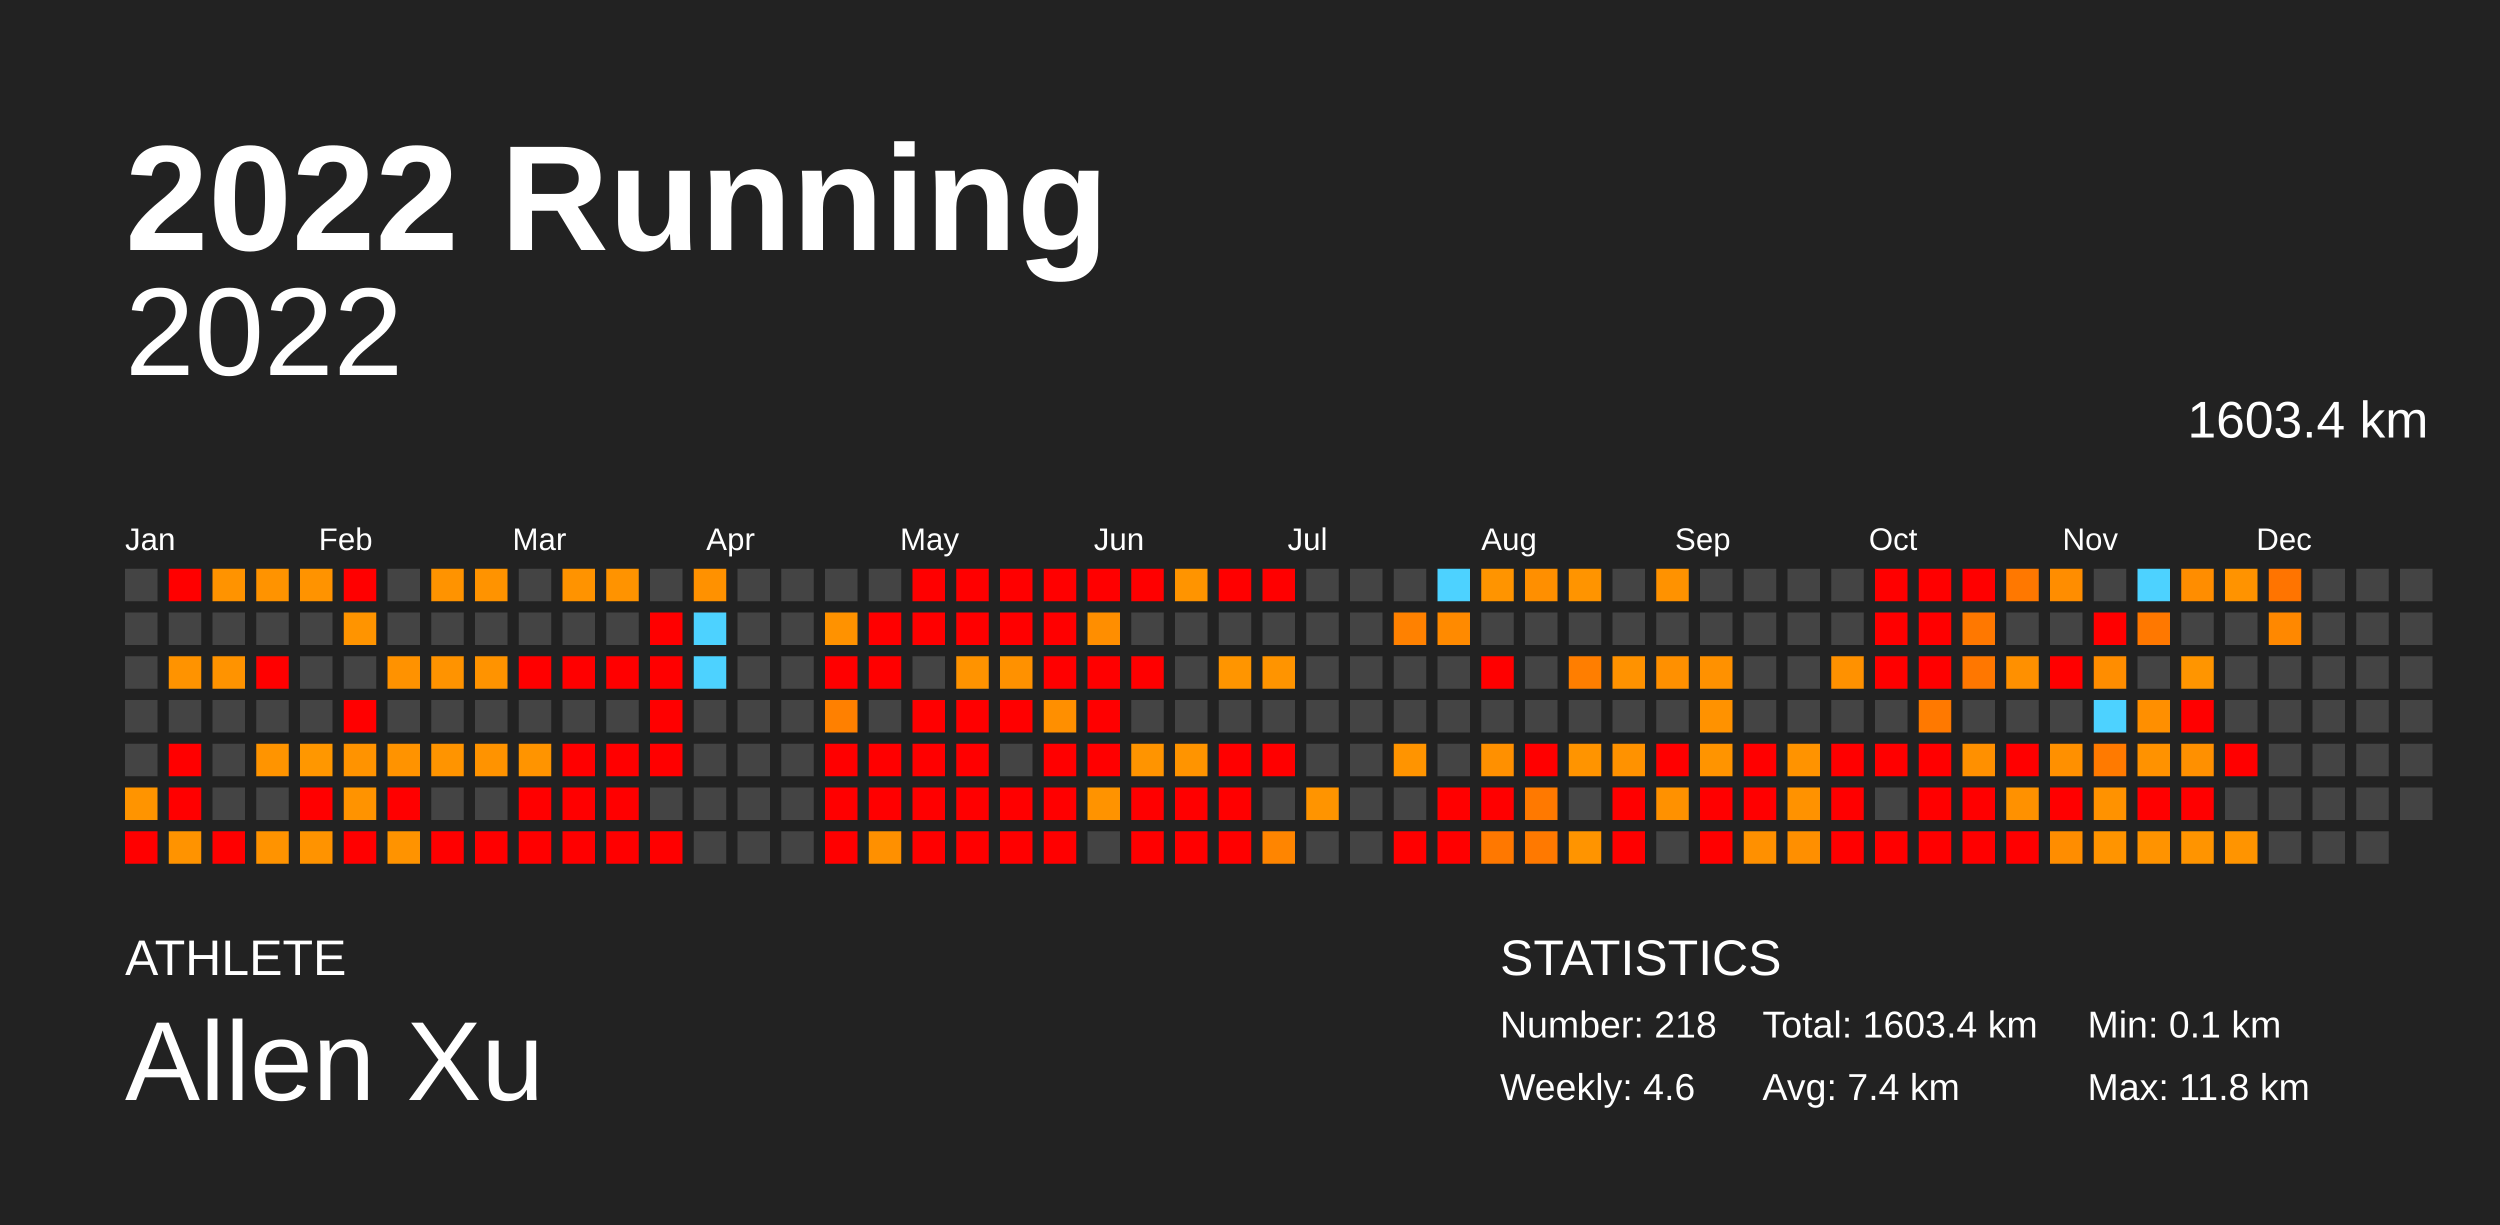
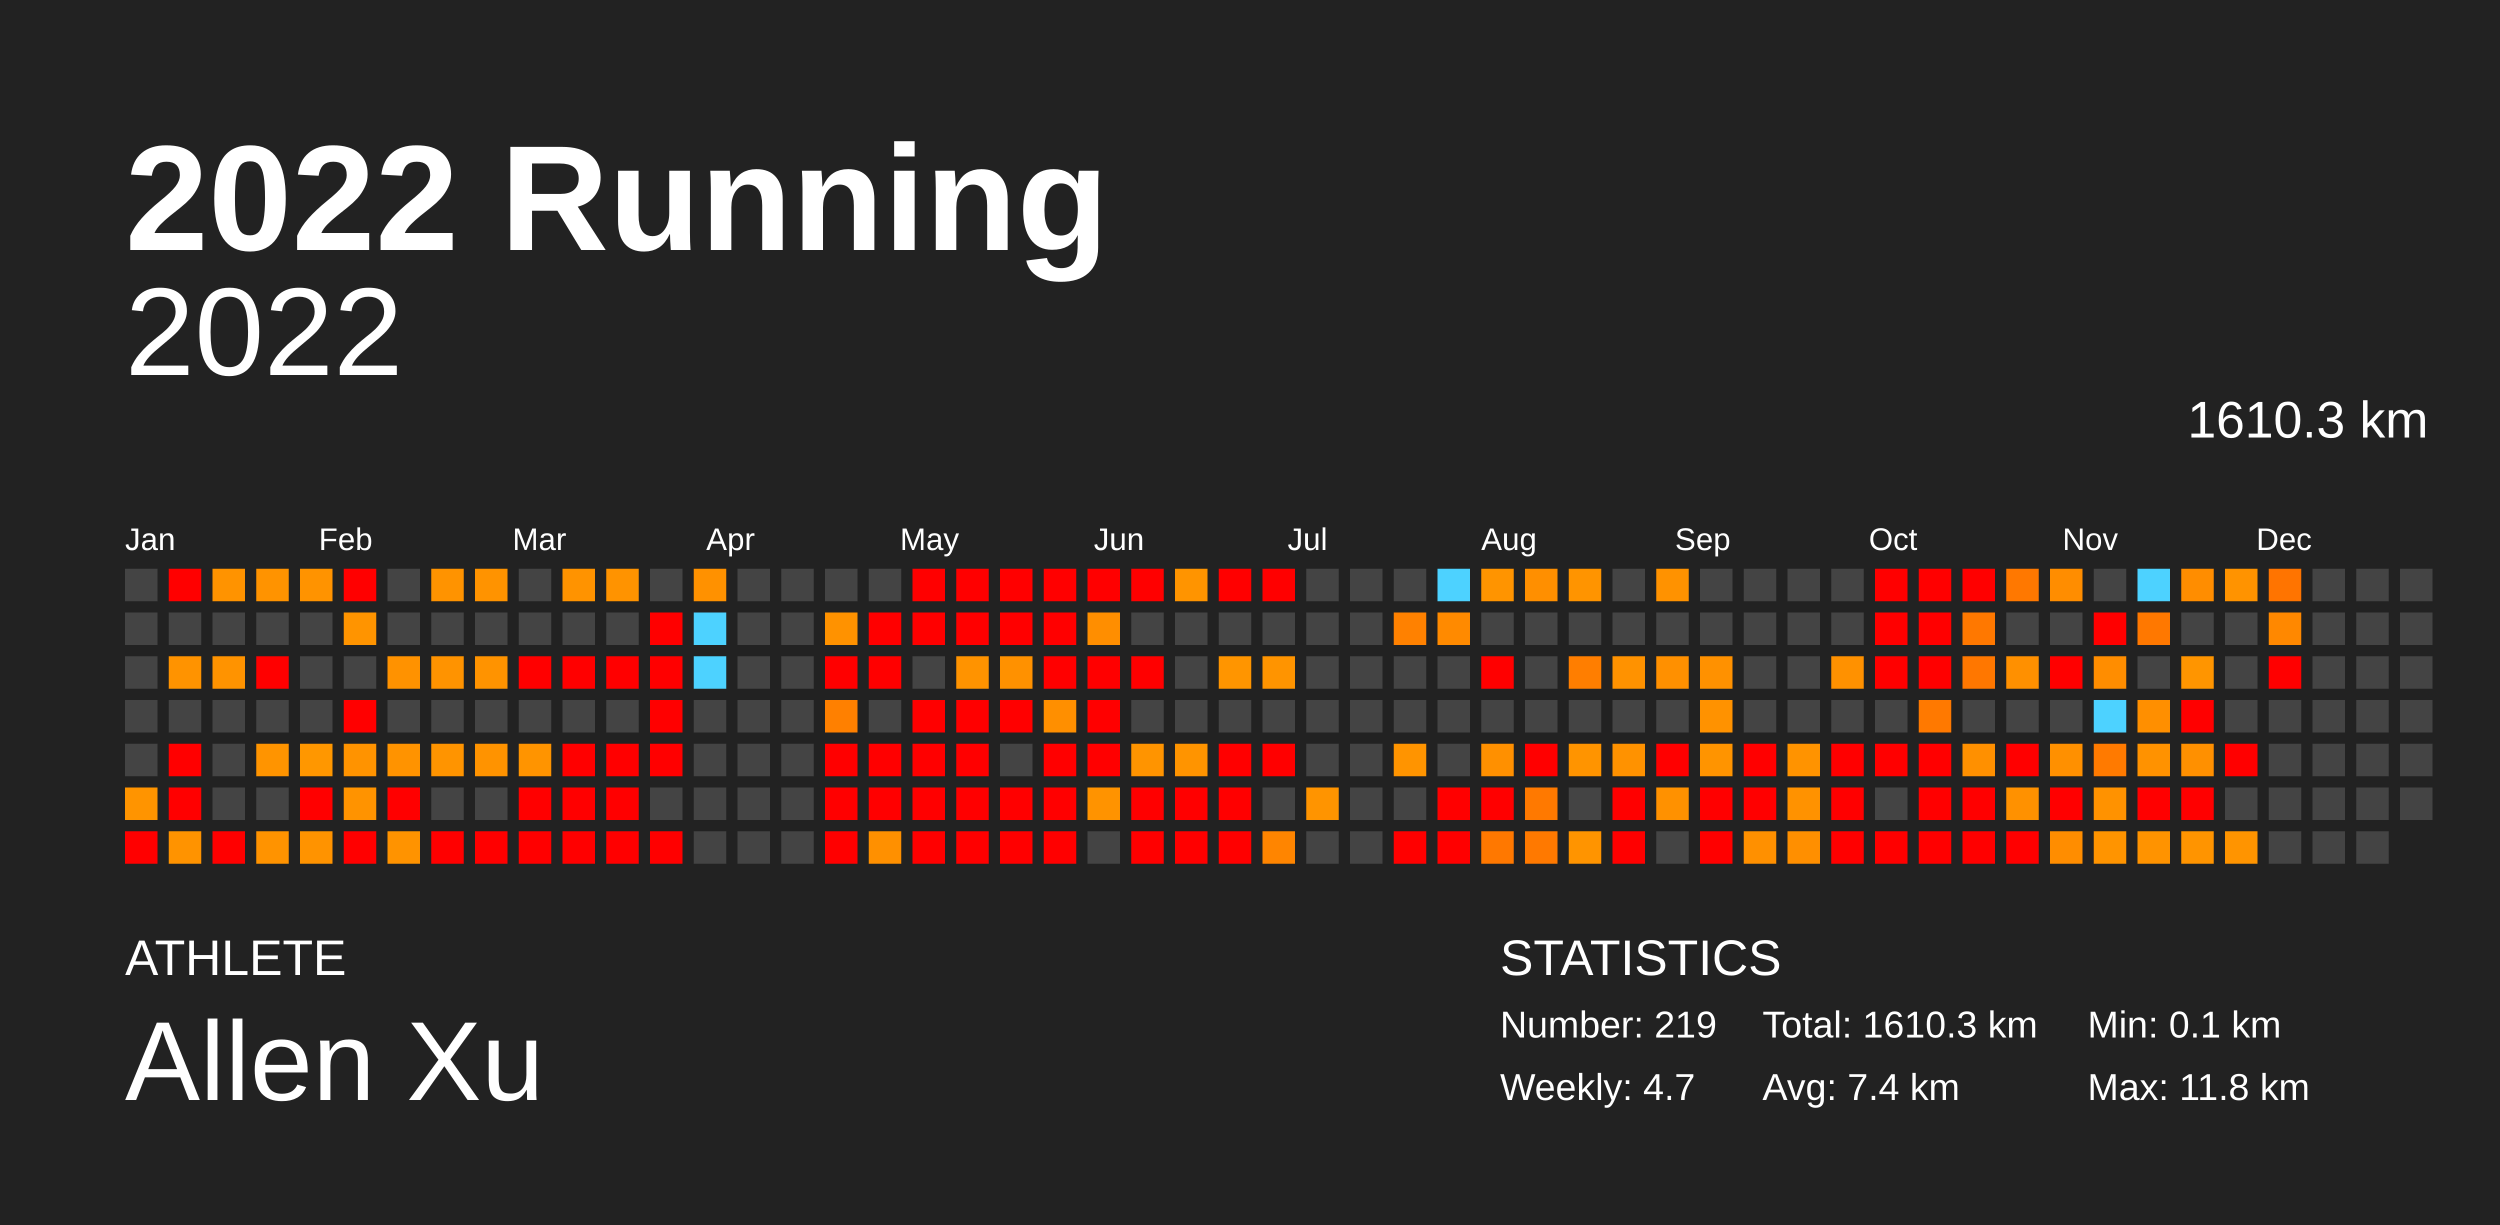
<svg xmlns="http://www.w3.org/2000/svg" baseProfile="full" height="98mm" version="1.1" viewBox="0,0,200,98" width="200mm">
  <defs />
  <rect fill="#222222" height="98" width="200" x="0" y="0" />
  <text fill="#FFFFFF" style="font-size:12px; font-family:Arial; font-weight:bold;" x="10" y="20">2022 Running</text>
  <text fill="#FFFFFF" style="font-size:4px; font-family:Arial" x="10" y="78">ATHLETE</text>
  <text fill="#FFFFFF" style="font-size:9px; font-family:Arial" x="10" y="88">Allen Xu</text>
  <text fill="#FFFFFF" style="font-size:4px; font-family:Arial" x="120" y="78">STATISTICS</text>
-   <text fill="#FFFFFF" style="font-size:3px; font-family:Arial" x="120" y="83">Number: 218</text>
-   <text fill="#FFFFFF" style="font-size:3px; font-family:Arial" x="120" y="88">Weekly: 4.6</text>
-   <text fill="#FFFFFF" style="font-size:3px; font-family:Arial" x="141" y="83">Total: 1603.4 km</text>
+   <text fill="#FFFFFF" style="font-size:3px; font-family:Arial" x="120" y="83">Number: 219</text>
+   <text fill="#FFFFFF" style="font-size:3px; font-family:Arial" x="120" y="88">Weekly: 4.7</text>
+   <text fill="#FFFFFF" style="font-size:3px; font-family:Arial" x="141" y="83">Total: 1610.3 km</text>
  <text fill="#FFFFFF" style="font-size:3px; font-family:Arial" x="141" y="88">Avg: 7.4 km</text>
  <text fill="#FFFFFF" style="font-size:3px; font-family:Arial" x="167" y="83">Min: 0.1 km</text>
  <text fill="#FFFFFF" style="font-size:3px; font-family:Arial" x="167" y="88">Max: 11.8 km</text>
  <text alignment-baseline="hanging" fill="#FFFFFF" style="font-size:10.0px; font-family:Arial;" x="10" y="30">2022</text>
-   <text alignment-baseline="hanging" fill="#FFFFFF" style="font-size:4.125px; font-family:Arial;" x="175" y="35">1603.4 km</text>
+   <text alignment-baseline="hanging" fill="#FFFFFF" style="font-size:4.125px; font-family:Arial;" x="175" y="35">1610.3 km</text>
  <text fill="#FFFFFF" style="font-size:2.5px; font-family:Arial" x="10.0" y="44">Jan</text>
  <text fill="#FFFFFF" style="font-size:2.5px; font-family:Arial" x="25.5" y="44">Feb</text>
  <text fill="#FFFFFF" style="font-size:2.5px; font-family:Arial" x="41.0" y="44">Mar</text>
  <text fill="#FFFFFF" style="font-size:2.5px; font-family:Arial" x="56.5" y="44">Apr</text>
  <text fill="#FFFFFF" style="font-size:2.5px; font-family:Arial" x="72.0" y="44">May</text>
  <text fill="#FFFFFF" style="font-size:2.5px; font-family:Arial" x="87.5" y="44">Jun</text>
  <text fill="#FFFFFF" style="font-size:2.5px; font-family:Arial" x="103.0" y="44">Jul</text>
  <text fill="#FFFFFF" style="font-size:2.5px; font-family:Arial" x="118.5" y="44">Aug</text>
  <text fill="#FFFFFF" style="font-size:2.5px; font-family:Arial" x="134.0" y="44">Sep</text>
  <text fill="#FFFFFF" style="font-size:2.5px; font-family:Arial" x="149.5" y="44">Oct</text>
  <text fill="#FFFFFF" style="font-size:2.5px; font-family:Arial" x="165.0" y="44">Nov</text>
  <text fill="#FFFFFF" style="font-size:2.5px; font-family:Arial" x="180.5" y="44">Dec</text>
  <rect fill="#444444" height="2.6" width="2.6" x="10.0" y="45.5" />
  <rect fill="#444444" height="2.6" width="2.6" x="10.0" y="49.0" />
  <rect fill="#444444" height="2.6" width="2.6" x="10.0" y="52.5" />
  <rect fill="#444444" height="2.6" width="2.6" x="10.0" y="56.0" />
  <rect fill="#444444" height="2.6" width="2.6" x="10.0" y="59.5" />
  <rect fill="#ff9400" height="2.6" width="2.6" x="10.0" y="63.0" />
  <rect fill="red" height="2.6" width="2.6" x="10.0" y="66.5" />
  <rect fill="red" height="2.6" width="2.6" x="13.5" y="45.5" />
  <rect fill="#444444" height="2.6" width="2.6" x="13.5" y="49.0" />
  <rect fill="#ff9300" height="2.6" width="2.6" x="13.5" y="52.5" />
  <rect fill="#444444" height="2.6" width="2.6" x="13.5" y="56.0" />
  <rect fill="red" height="2.6" width="2.6" x="13.5" y="59.5" />
  <rect fill="red" height="2.6" width="2.6" x="13.5" y="63.0" />
  <rect fill="#ff9300" height="2.6" width="2.6" x="13.5" y="66.5" />
  <rect fill="#ff9300" height="2.6" width="2.6" x="17.0" y="45.5" />
  <rect fill="#444444" height="2.6" width="2.6" x="17.0" y="49.0" />
  <rect fill="#ff9300" height="2.6" width="2.6" x="17.0" y="52.5" />
  <rect fill="#444444" height="2.6" width="2.6" x="17.0" y="56.0" />
  <rect fill="#444444" height="2.6" width="2.6" x="17.0" y="59.5" />
  <rect fill="#444444" height="2.6" width="2.6" x="17.0" y="63.0" />
  <rect fill="red" height="2.6" width="2.6" x="17.0" y="66.5" />
  <rect fill="#ff9300" height="2.6" width="2.6" x="20.5" y="45.5" />
  <rect fill="#444444" height="2.6" width="2.6" x="20.5" y="49.0" />
  <rect fill="red" height="2.6" width="2.6" x="20.5" y="52.5" />
  <rect fill="#444444" height="2.6" width="2.6" x="20.5" y="56.0" />
  <rect fill="#ff9400" height="2.6" width="2.6" x="20.5" y="59.5" />
  <rect fill="#444444" height="2.6" width="2.6" x="20.5" y="63.0" />
  <rect fill="#ff9300" height="2.6" width="2.6" x="20.5" y="66.5" />
  <rect fill="#ff9300" height="2.6" width="2.6" x="24.0" y="45.5" />
  <rect fill="#444444" height="2.6" width="2.6" x="24.0" y="49.0" />
  <rect fill="#444444" height="2.6" width="2.6" x="24.0" y="52.5" />
  <rect fill="#444444" height="2.6" width="2.6" x="24.0" y="56.0" />
  <rect fill="#ff9700" height="2.6" width="2.6" x="24.0" y="59.5" />
  <rect fill="red" height="2.6" width="2.6" x="24.0" y="63.0" />
  <rect fill="#ff9300" height="2.6" width="2.6" x="24.0" y="66.5" />
  <rect fill="red" height="2.6" width="2.6" x="27.5" y="45.5" />
  <rect fill="#ff9400" height="2.6" width="2.6" x="27.5" y="49.0" />
  <rect fill="#444444" height="2.6" width="2.6" x="27.5" y="52.5" />
  <rect fill="red" height="2.6" width="2.6" x="27.5" y="56.0" />
  <rect fill="#ff9300" height="2.6" width="2.6" x="27.5" y="59.5" />
  <rect fill="#ff9300" height="2.6" width="2.6" x="27.5" y="63.0" />
  <rect fill="red" height="2.6" width="2.6" x="27.5" y="66.5" />
  <rect fill="#444444" height="2.6" width="2.6" x="31.0" y="45.5" />
  <rect fill="#444444" height="2.6" width="2.6" x="31.0" y="49.0" />
  <rect fill="#ff9200" height="2.6" width="2.6" x="31.0" y="52.5" />
  <rect fill="#444444" height="2.6" width="2.6" x="31.0" y="56.0" />
  <rect fill="#ff9300" height="2.6" width="2.6" x="31.0" y="59.5" />
  <rect fill="red" height="2.6" width="2.6" x="31.0" y="63.0" />
  <rect fill="#ff9300" height="2.6" width="2.6" x="31.0" y="66.5" />
  <rect fill="#ff9300" height="2.6" width="2.6" x="34.5" y="45.5" />
  <rect fill="#444444" height="2.6" width="2.6" x="34.5" y="49.0" />
  <rect fill="#ff9300" height="2.6" width="2.6" x="34.5" y="52.5" />
  <rect fill="#444444" height="2.6" width="2.6" x="34.5" y="56.0" />
  <rect fill="#ff9400" height="2.6" width="2.6" x="34.5" y="59.5" />
  <rect fill="#444444" height="2.6" width="2.6" x="34.5" y="63.0" />
  <rect fill="red" height="2.6" width="2.6" x="34.5" y="66.5" />
  <rect fill="#ff9300" height="2.6" width="2.6" x="38.0" y="45.5" />
  <rect fill="#444444" height="2.6" width="2.6" x="38.0" y="49.0" />
  <rect fill="#ff9300" height="2.6" width="2.6" x="38.0" y="52.5" />
  <rect fill="#444444" height="2.6" width="2.6" x="38.0" y="56.0" />
  <rect fill="#ff9300" height="2.6" width="2.6" x="38.0" y="59.5" />
  <rect fill="#444444" height="2.6" width="2.6" x="38.0" y="63.0" />
  <rect fill="red" height="2.6" width="2.6" x="38.0" y="66.5" />
  <rect fill="#444444" height="2.6" width="2.6" x="41.5" y="45.5" />
  <rect fill="#444444" height="2.6" width="2.6" x="41.5" y="49.0" />
  <rect fill="red" height="2.6" width="2.6" x="41.5" y="52.5" />
  <rect fill="#444444" height="2.6" width="2.6" x="41.5" y="56.0" />
  <rect fill="#ff9400" height="2.6" width="2.6" x="41.5" y="59.5" />
  <rect fill="red" height="2.6" width="2.6" x="41.5" y="63.0" />
  <rect fill="red" height="2.6" width="2.6" x="41.5" y="66.5" />
  <rect fill="#ff9300" height="2.6" width="2.6" x="45.0" y="45.5" />
  <rect fill="#444444" height="2.6" width="2.6" x="45.0" y="49.0" />
  <rect fill="red" height="2.6" width="2.6" x="45.0" y="52.5" />
  <rect fill="#444444" height="2.6" width="2.6" x="45.0" y="56.0" />
  <rect fill="red" height="2.6" width="2.6" x="45.0" y="59.5" />
  <rect fill="red" height="2.6" width="2.6" x="45.0" y="63.0" />
  <rect fill="red" height="2.6" width="2.6" x="45.0" y="66.5" />
  <rect fill="#ff9300" height="2.6" width="2.6" x="48.5" y="45.5" />
  <rect fill="#444444" height="2.6" width="2.6" x="48.5" y="49.0" />
  <rect fill="red" height="2.6" width="2.6" x="48.5" y="52.5" />
  <rect fill="#444444" height="2.6" width="2.6" x="48.5" y="56.0" />
  <rect fill="red" height="2.6" width="2.6" x="48.5" y="59.5" />
  <rect fill="red" height="2.6" width="2.6" x="48.5" y="63.0" />
  <rect fill="red" height="2.6" width="2.6" x="48.5" y="66.5" />
  <rect fill="#444444" height="2.6" width="2.6" x="52.0" y="45.5" />
  <rect fill="red" height="2.6" width="2.6" x="52.0" y="49.0" />
  <rect fill="red" height="2.6" width="2.6" x="52.0" y="52.5" />
  <rect fill="red" height="2.6" width="2.6" x="52.0" y="56.0" />
  <rect fill="red" height="2.6" width="2.6" x="52.0" y="59.5" />
  <rect fill="#444444" height="2.6" width="2.6" x="52.0" y="63.0" />
  <rect fill="red" height="2.6" width="2.6" x="52.0" y="66.5" />
  <rect fill="#ff9100" height="2.6" width="2.6" x="55.5" y="45.5" />
  <rect fill="#4dd2ff" height="2.6" width="2.6" x="55.5" y="49.0" />
  <rect fill="#4dd2ff" height="2.6" width="2.6" x="55.5" y="52.5" />
  <rect fill="#444444" height="2.6" width="2.6" x="55.5" y="56.0" />
  <rect fill="#444444" height="2.6" width="2.6" x="55.5" y="59.5" />
  <rect fill="#444444" height="2.6" width="2.6" x="55.5" y="63.0" />
  <rect fill="#444444" height="2.6" width="2.6" x="55.5" y="66.5" />
  <rect fill="#444444" height="2.6" width="2.6" x="59.0" y="45.5" />
  <rect fill="#444444" height="2.6" width="2.6" x="59.0" y="49.0" />
  <rect fill="#444444" height="2.6" width="2.6" x="59.0" y="52.5" />
  <rect fill="#444444" height="2.6" width="2.6" x="59.0" y="56.0" />
  <rect fill="#444444" height="2.6" width="2.6" x="59.0" y="59.5" />
  <rect fill="#444444" height="2.6" width="2.6" x="59.0" y="63.0" />
  <rect fill="#444444" height="2.6" width="2.6" x="59.0" y="66.5" />
  <rect fill="#444444" height="2.6" width="2.6" x="62.5" y="45.5" />
  <rect fill="#444444" height="2.6" width="2.6" x="62.5" y="49.0" />
  <rect fill="#444444" height="2.6" width="2.6" x="62.5" y="52.5" />
  <rect fill="#444444" height="2.6" width="2.6" x="62.5" y="56.0" />
  <rect fill="#444444" height="2.6" width="2.6" x="62.5" y="59.5" />
  <rect fill="#444444" height="2.6" width="2.6" x="62.5" y="63.0" />
  <rect fill="#444444" height="2.6" width="2.6" x="62.5" y="66.5" />
  <rect fill="#444444" height="2.6" width="2.6" x="66.0" y="45.5" />
  <rect fill="#ff9200" height="2.6" width="2.6" x="66.0" y="49.0" />
  <rect fill="red" height="2.6" width="2.6" x="66.0" y="52.5" />
  <rect fill="#ff8000" height="2.6" width="2.6" x="66.0" y="56.0" />
  <rect fill="red" height="2.6" width="2.6" x="66.0" y="59.5" />
  <rect fill="red" height="2.6" width="2.6" x="66.0" y="63.0" />
  <rect fill="red" height="2.6" width="2.6" x="66.0" y="66.5" />
  <rect fill="#444444" height="2.6" width="2.6" x="69.5" y="45.5" />
  <rect fill="red" height="2.6" width="2.6" x="69.5" y="49.0" />
  <rect fill="red" height="2.6" width="2.6" x="69.5" y="52.5" />
  <rect fill="#444444" height="2.6" width="2.6" x="69.5" y="56.0" />
  <rect fill="red" height="2.6" width="2.6" x="69.5" y="59.5" />
  <rect fill="red" height="2.6" width="2.6" x="69.5" y="63.0" />
  <rect fill="#ff9000" height="2.6" width="2.6" x="69.5" y="66.5" />
  <rect fill="red" height="2.6" width="2.6" x="73.0" y="45.5" />
  <rect fill="red" height="2.6" width="2.6" x="73.0" y="49.0" />
  <rect fill="#444444" height="2.6" width="2.6" x="73.0" y="52.5" />
  <rect fill="red" height="2.6" width="2.6" x="73.0" y="56.0" />
  <rect fill="red" height="2.6" width="2.6" x="73.0" y="59.5" />
  <rect fill="red" height="2.6" width="2.6" x="73.0" y="63.0" />
  <rect fill="red" height="2.6" width="2.6" x="73.0" y="66.5" />
  <rect fill="red" height="2.6" width="2.6" x="76.5" y="45.5" />
  <rect fill="red" height="2.6" width="2.6" x="76.5" y="49.0" />
  <rect fill="#ff9300" height="2.6" width="2.6" x="76.5" y="52.5" />
  <rect fill="red" height="2.6" width="2.6" x="76.5" y="56.0" />
  <rect fill="red" height="2.6" width="2.6" x="76.5" y="59.5" />
  <rect fill="red" height="2.6" width="2.6" x="76.5" y="63.0" />
  <rect fill="red" height="2.6" width="2.6" x="76.5" y="66.5" />
  <rect fill="red" height="2.6" width="2.6" x="80.0" y="45.5" />
  <rect fill="red" height="2.6" width="2.6" x="80.0" y="49.0" />
  <rect fill="#ff9100" height="2.6" width="2.6" x="80.0" y="52.5" />
  <rect fill="red" height="2.6" width="2.6" x="80.0" y="56.0" />
  <rect fill="#444444" height="2.6" width="2.6" x="80.0" y="59.5" />
  <rect fill="red" height="2.6" width="2.6" x="80.0" y="63.0" />
  <rect fill="red" height="2.6" width="2.6" x="80.0" y="66.5" />
  <rect fill="red" height="2.6" width="2.6" x="83.5" y="45.5" />
  <rect fill="red" height="2.6" width="2.6" x="83.5" y="49.0" />
  <rect fill="red" height="2.6" width="2.6" x="83.5" y="52.5" />
  <rect fill="#ff8f00" height="2.6" width="2.6" x="83.5" y="56.0" />
  <rect fill="red" height="2.6" width="2.6" x="83.5" y="59.5" />
  <rect fill="red" height="2.6" width="2.6" x="83.5" y="63.0" />
  <rect fill="red" height="2.6" width="2.6" x="83.5" y="66.5" />
  <rect fill="red" height="2.6" width="2.6" x="87.0" y="45.5" />
  <rect fill="#ff8e00" height="2.6" width="2.6" x="87.0" y="49.0" />
  <rect fill="red" height="2.6" width="2.6" x="87.0" y="52.5" />
  <rect fill="red" height="2.6" width="2.6" x="87.0" y="56.0" />
  <rect fill="red" height="2.6" width="2.6" x="87.0" y="59.5" />
  <rect fill="#ff9300" height="2.6" width="2.6" x="87.0" y="63.0" />
  <rect fill="#444444" height="2.6" width="2.6" x="87.0" y="66.5" />
  <rect fill="red" height="2.6" width="2.6" x="90.5" y="45.5" />
  <rect fill="#444444" height="2.6" width="2.6" x="90.5" y="49.0" />
  <rect fill="red" height="2.6" width="2.6" x="90.5" y="52.5" />
  <rect fill="#444444" height="2.6" width="2.6" x="90.5" y="56.0" />
  <rect fill="#ff9400" height="2.6" width="2.6" x="90.5" y="59.5" />
  <rect fill="red" height="2.6" width="2.6" x="90.5" y="63.0" />
  <rect fill="red" height="2.6" width="2.6" x="90.5" y="66.5" />
  <rect fill="#ff9400" height="2.6" width="2.6" x="94.0" y="45.5" />
  <rect fill="#444444" height="2.6" width="2.6" x="94.0" y="49.0" />
  <rect fill="#444444" height="2.6" width="2.6" x="94.0" y="52.5" />
  <rect fill="#444444" height="2.6" width="2.6" x="94.0" y="56.0" />
  <rect fill="#ff9400" height="2.6" width="2.6" x="94.0" y="59.5" />
  <rect fill="red" height="2.6" width="2.6" x="94.0" y="63.0" />
  <rect fill="red" height="2.6" width="2.6" x="94.0" y="66.5" />
  <rect fill="red" height="2.6" width="2.6" x="97.5" y="45.5" />
  <rect fill="#444444" height="2.6" width="2.6" x="97.5" y="49.0" />
  <rect fill="#ff9500" height="2.6" width="2.6" x="97.5" y="52.5" />
  <rect fill="#444444" height="2.6" width="2.6" x="97.5" y="56.0" />
  <rect fill="red" height="2.6" width="2.6" x="97.5" y="59.5" />
  <rect fill="red" height="2.6" width="2.6" x="97.5" y="63.0" />
  <rect fill="red" height="2.6" width="2.6" x="97.5" y="66.5" />
  <rect fill="red" height="2.6" width="2.6" x="101.0" y="45.5" />
  <rect fill="#444444" height="2.6" width="2.6" x="101.0" y="49.0" />
  <rect fill="#ff9400" height="2.6" width="2.6" x="101.0" y="52.5" />
  <rect fill="#444444" height="2.6" width="2.6" x="101.0" y="56.0" />
  <rect fill="red" height="2.6" width="2.6" x="101.0" y="59.5" />
  <rect fill="#444444" height="2.6" width="2.6" x="101.0" y="63.0" />
  <rect fill="#ff8500" height="2.6" width="2.6" x="101.0" y="66.5" />
  <rect fill="#444444" height="2.6" width="2.6" x="104.5" y="45.5" />
  <rect fill="#444444" height="2.6" width="2.6" x="104.5" y="49.0" />
  <rect fill="#444444" height="2.6" width="2.6" x="104.5" y="52.5" />
  <rect fill="#444444" height="2.6" width="2.6" x="104.5" y="56.0" />
  <rect fill="#444444" height="2.6" width="2.6" x="104.5" y="59.5" />
  <rect fill="#ff9400" height="2.6" width="2.6" x="104.5" y="63.0" />
  <rect fill="#444444" height="2.6" width="2.6" x="104.5" y="66.5" />
  <rect fill="#444444" height="2.6" width="2.6" x="108.0" y="45.5" />
  <rect fill="#444444" height="2.6" width="2.6" x="108.0" y="49.0" />
  <rect fill="#444444" height="2.6" width="2.6" x="108.0" y="52.5" />
  <rect fill="#444444" height="2.6" width="2.6" x="108.0" y="56.0" />
  <rect fill="#444444" height="2.6" width="2.6" x="108.0" y="59.5" />
  <rect fill="#444444" height="2.6" width="2.6" x="108.0" y="63.0" />
  <rect fill="#444444" height="2.6" width="2.6" x="108.0" y="66.5" />
  <rect fill="#444444" height="2.6" width="2.6" x="111.5" y="45.5" />
  <rect fill="#ff8100" height="2.6" width="2.6" x="111.5" y="49.0" />
  <rect fill="#444444" height="2.6" width="2.6" x="111.5" y="52.5" />
  <rect fill="#444444" height="2.6" width="2.6" x="111.5" y="56.0" />
  <rect fill="#ff9400" height="2.6" width="2.6" x="111.5" y="59.5" />
  <rect fill="#444444" height="2.6" width="2.6" x="111.5" y="63.0" />
  <rect fill="red" height="2.6" width="2.6" x="111.5" y="66.5" />
  <rect fill="#4dd2ff" height="2.6" width="2.6" x="115.0" y="45.5" />
  <rect fill="#ff8a00" height="2.6" width="2.6" x="115.0" y="49.0" />
  <rect fill="#444444" height="2.6" width="2.6" x="115.0" y="52.5" />
  <rect fill="#444444" height="2.6" width="2.6" x="115.0" y="56.0" />
  <rect fill="#444444" height="2.6" width="2.6" x="115.0" y="59.5" />
  <rect fill="red" height="2.6" width="2.6" x="115.0" y="63.0" />
  <rect fill="red" height="2.6" width="2.6" x="115.0" y="66.5" />
  <rect fill="#ff9400" height="2.6" width="2.6" x="118.5" y="45.5" />
  <rect fill="#444444" height="2.6" width="2.6" x="118.5" y="49.0" />
  <rect fill="red" height="2.6" width="2.6" x="118.5" y="52.5" />
  <rect fill="#444444" height="2.6" width="2.6" x="118.5" y="56.0" />
  <rect fill="#ff9000" height="2.6" width="2.6" x="118.5" y="59.5" />
  <rect fill="red" height="2.6" width="2.6" x="118.5" y="63.0" />
  <rect fill="#ff7800" height="2.6" width="2.6" x="118.5" y="66.5" />
  <rect fill="#ff8f00" height="2.6" width="2.6" x="122.0" y="45.5" />
  <rect fill="#444444" height="2.6" width="2.6" x="122.0" y="49.0" />
  <rect fill="#444444" height="2.6" width="2.6" x="122.0" y="52.5" />
  <rect fill="#444444" height="2.6" width="2.6" x="122.0" y="56.0" />
  <rect fill="red" height="2.6" width="2.6" x="122.0" y="59.5" />
  <rect fill="#ff7900" height="2.6" width="2.6" x="122.0" y="63.0" />
  <rect fill="#ff7900" height="2.6" width="2.6" x="122.0" y="66.5" />
  <rect fill="#ff9400" height="2.6" width="2.6" x="125.5" y="45.5" />
  <rect fill="#444444" height="2.6" width="2.6" x="125.5" y="49.0" />
  <rect fill="#ff7e00" height="2.6" width="2.6" x="125.5" y="52.5" />
  <rect fill="#444444" height="2.6" width="2.6" x="125.5" y="56.0" />
  <rect fill="#ff9400" height="2.6" width="2.6" x="125.5" y="59.5" />
  <rect fill="#444444" height="2.6" width="2.6" x="125.5" y="63.0" />
  <rect fill="#ff9400" height="2.6" width="2.6" x="125.5" y="66.5" />
  <rect fill="#444444" height="2.6" width="2.6" x="129.0" y="45.5" />
  <rect fill="#444444" height="2.6" width="2.6" x="129.0" y="49.0" />
  <rect fill="#ff9200" height="2.6" width="2.6" x="129.0" y="52.5" />
  <rect fill="#444444" height="2.6" width="2.6" x="129.0" y="56.0" />
  <rect fill="#ff9200" height="2.6" width="2.6" x="129.0" y="59.5" />
  <rect fill="red" height="2.6" width="2.6" x="129.0" y="63.0" />
  <rect fill="red" height="2.6" width="2.6" x="129.0" y="66.5" />
  <rect fill="#ff9200" height="2.6" width="2.6" x="132.5" y="45.5" />
  <rect fill="#444444" height="2.6" width="2.6" x="132.5" y="49.0" />
  <rect fill="#ff9000" height="2.6" width="2.6" x="132.5" y="52.5" />
  <rect fill="#444444" height="2.6" width="2.6" x="132.5" y="56.0" />
  <rect fill="red" height="2.6" width="2.6" x="132.5" y="59.5" />
  <rect fill="#ff9100" height="2.6" width="2.6" x="132.5" y="63.0" />
  <rect fill="#444444" height="2.6" width="2.6" x="132.5" y="66.5" />
  <rect fill="#444444" height="2.6" width="2.6" x="136.0" y="45.5" />
  <rect fill="#444444" height="2.6" width="2.6" x="136.0" y="49.0" />
  <rect fill="#ff9100" height="2.6" width="2.6" x="136.0" y="52.5" />
  <rect fill="#ff9200" height="2.6" width="2.6" x="136.0" y="56.0" />
  <rect fill="#ff9400" height="2.6" width="2.6" x="136.0" y="59.5" />
  <rect fill="red" height="2.6" width="2.6" x="136.0" y="63.0" />
  <rect fill="red" height="2.6" width="2.6" x="136.0" y="66.5" />
  <rect fill="#444444" height="2.6" width="2.6" x="139.5" y="45.5" />
  <rect fill="#444444" height="2.6" width="2.6" x="139.5" y="49.0" />
  <rect fill="#444444" height="2.6" width="2.6" x="139.5" y="52.5" />
  <rect fill="#444444" height="2.6" width="2.6" x="139.5" y="56.0" />
  <rect fill="red" height="2.6" width="2.6" x="139.5" y="59.5" />
  <rect fill="red" height="2.6" width="2.6" x="139.5" y="63.0" />
  <rect fill="#ff9000" height="2.6" width="2.6" x="139.5" y="66.5" />
  <rect fill="#444444" height="2.6" width="2.6" x="143.0" y="45.5" />
  <rect fill="#444444" height="2.6" width="2.6" x="143.0" y="49.0" />
  <rect fill="#444444" height="2.6" width="2.6" x="143.0" y="52.5" />
  <rect fill="#444444" height="2.6" width="2.6" x="143.0" y="56.0" />
  <rect fill="#ff9300" height="2.6" width="2.6" x="143.0" y="59.5" />
  <rect fill="#ff9200" height="2.6" width="2.6" x="143.0" y="63.0" />
  <rect fill="#ff8f00" height="2.6" width="2.6" x="143.0" y="66.5" />
  <rect fill="#444444" height="2.6" width="2.6" x="146.5" y="45.5" />
  <rect fill="#444444" height="2.6" width="2.6" x="146.5" y="49.0" />
  <rect fill="#ff9100" height="2.6" width="2.6" x="146.5" y="52.5" />
  <rect fill="#444444" height="2.6" width="2.6" x="146.5" y="56.0" />
  <rect fill="red" height="2.6" width="2.6" x="146.5" y="59.5" />
  <rect fill="red" height="2.6" width="2.6" x="146.5" y="63.0" />
  <rect fill="red" height="2.6" width="2.6" x="146.5" y="66.5" />
  <rect fill="red" height="2.6" width="2.6" x="150.0" y="45.5" />
  <rect fill="red" height="2.6" width="2.6" x="150.0" y="49.0" />
  <rect fill="red" height="2.6" width="2.6" x="150.0" y="52.5" />
  <rect fill="#444444" height="2.6" width="2.6" x="150.0" y="56.0" />
  <rect fill="red" height="2.6" width="2.6" x="150.0" y="59.5" />
  <rect fill="#444444" height="2.6" width="2.6" x="150.0" y="63.0" />
  <rect fill="red" height="2.6" width="2.6" x="150.0" y="66.5" />
  <rect fill="red" height="2.6" width="2.6" x="153.5" y="45.5" />
  <rect fill="red" height="2.6" width="2.6" x="153.5" y="49.0" />
  <rect fill="red" height="2.6" width="2.6" x="153.5" y="52.5" />
  <rect fill="#ff7900" height="2.6" width="2.6" x="153.5" y="56.0" />
  <rect fill="red" height="2.6" width="2.6" x="153.5" y="59.5" />
  <rect fill="red" height="2.6" width="2.6" x="153.5" y="63.0" />
  <rect fill="red" height="2.6" width="2.6" x="153.5" y="66.5" />
  <rect fill="red" height="2.6" width="2.6" x="157.0" y="45.5" />
  <rect fill="#ff7800" height="2.6" width="2.6" x="157.0" y="49.0" />
  <rect fill="#ff7700" height="2.6" width="2.6" x="157.0" y="52.5" />
  <rect fill="#444444" height="2.6" width="2.6" x="157.0" y="56.0" />
  <rect fill="#ff9000" height="2.6" width="2.6" x="157.0" y="59.5" />
  <rect fill="red" height="2.6" width="2.6" x="157.0" y="63.0" />
  <rect fill="red" height="2.6" width="2.6" x="157.0" y="66.5" />
  <rect fill="#ff7800" height="2.6" width="2.6" x="160.5" y="45.5" />
  <rect fill="#444444" height="2.6" width="2.6" x="160.5" y="49.0" />
  <rect fill="#ff9000" height="2.6" width="2.6" x="160.5" y="52.5" />
  <rect fill="#444444" height="2.6" width="2.6" x="160.5" y="56.0" />
  <rect fill="red" height="2.6" width="2.6" x="160.5" y="59.5" />
  <rect fill="#ff9100" height="2.6" width="2.6" x="160.5" y="63.0" />
  <rect fill="red" height="2.6" width="2.6" x="160.5" y="66.5" />
  <rect fill="#ff8d00" height="2.6" width="2.6" x="164.0" y="45.5" />
  <rect fill="#444444" height="2.6" width="2.6" x="164.0" y="49.0" />
  <rect fill="red" height="2.6" width="2.6" x="164.0" y="52.5" />
  <rect fill="#444444" height="2.6" width="2.6" x="164.0" y="56.0" />
  <rect fill="#ff9000" height="2.6" width="2.6" x="164.0" y="59.5" />
  <rect fill="red" height="2.6" width="2.6" x="164.0" y="63.0" />
  <rect fill="#ff8d00" height="2.6" width="2.6" x="164.0" y="66.5" />
  <rect fill="#444444" height="2.6" width="2.6" x="167.5" y="45.5" />
  <rect fill="red" height="2.6" width="2.6" x="167.5" y="49.0" />
  <rect fill="#ff8d00" height="2.6" width="2.6" x="167.5" y="52.5" />
  <rect fill="#4dd2ff" height="2.6" width="2.6" x="167.5" y="56.0" />
  <rect fill="#ff7a00" height="2.6" width="2.6" x="167.5" y="59.5" />
  <rect fill="#ff9200" height="2.6" width="2.6" x="167.5" y="63.0" />
  <rect fill="#ff9400" height="2.6" width="2.6" x="167.5" y="66.5" />
  <rect fill="#4dd2ff" height="2.6" width="2.6" x="171.0" y="45.5" />
  <rect fill="#ff7800" height="2.6" width="2.6" x="171.0" y="49.0" />
  <rect fill="#444444" height="2.6" width="2.6" x="171.0" y="52.5" />
  <rect fill="#ff8f00" height="2.6" width="2.6" x="171.0" y="56.0" />
  <rect fill="#ff9200" height="2.6" width="2.6" x="171.0" y="59.5" />
  <rect fill="red" height="2.6" width="2.6" x="171.0" y="63.0" />
  <rect fill="#ff9300" height="2.6" width="2.6" x="171.0" y="66.5" />
  <rect fill="#ff8d00" height="2.6" width="2.6" x="174.5" y="45.5" />
  <rect fill="#444444" height="2.6" width="2.6" x="174.5" y="49.0" />
  <rect fill="#ff9500" height="2.6" width="2.6" x="174.5" y="52.5" />
  <rect fill="red" height="2.6" width="2.6" x="174.5" y="56.0" />
  <rect fill="#ff9000" height="2.6" width="2.6" x="174.5" y="59.5" />
  <rect fill="red" height="2.6" width="2.6" x="174.5" y="63.0" />
  <rect fill="#ff9400" height="2.6" width="2.6" x="174.5" y="66.5" />
  <rect fill="#ff9300" height="2.6" width="2.6" x="178.0" y="45.5" />
  <rect fill="#444444" height="2.6" width="2.6" x="178.0" y="49.0" />
  <rect fill="#444444" height="2.6" width="2.6" x="178.0" y="52.5" />
  <rect fill="#444444" height="2.6" width="2.6" x="178.0" y="56.0" />
  <rect fill="red" height="2.6" width="2.6" x="178.0" y="59.5" />
  <rect fill="#444444" height="2.6" width="2.6" x="178.0" y="63.0" />
  <rect fill="#ff9400" height="2.6" width="2.6" x="178.0" y="66.5" />
  <rect fill="#ff7400" height="2.6" width="2.6" x="181.5" y="45.5" />
  <rect fill="#ff8800" height="2.6" width="2.6" x="181.5" y="49.0" />
-   <rect fill="#444444" height="2.6" width="2.6" x="181.5" y="52.5" />
+   <rect fill="red" height="2.6" width="2.6" x="181.5" y="52.5" />
  <rect fill="#444444" height="2.6" width="2.6" x="181.5" y="56.0" />
  <rect fill="#444444" height="2.6" width="2.6" x="181.5" y="59.5" />
  <rect fill="#444444" height="2.6" width="2.6" x="181.5" y="63.0" />
  <rect fill="#444444" height="2.6" width="2.6" x="181.5" y="66.5" />
  <rect fill="#444444" height="2.6" width="2.6" x="185.0" y="45.5" />
  <rect fill="#444444" height="2.6" width="2.6" x="185.0" y="49.0" />
  <rect fill="#444444" height="2.6" width="2.6" x="185.0" y="52.5" />
  <rect fill="#444444" height="2.6" width="2.6" x="185.0" y="56.0" />
  <rect fill="#444444" height="2.6" width="2.6" x="185.0" y="59.5" />
  <rect fill="#444444" height="2.6" width="2.6" x="185.0" y="63.0" />
  <rect fill="#444444" height="2.6" width="2.6" x="185.0" y="66.5" />
  <rect fill="#444444" height="2.6" width="2.6" x="188.5" y="45.5" />
  <rect fill="#444444" height="2.6" width="2.6" x="188.5" y="49.0" />
  <rect fill="#444444" height="2.6" width="2.6" x="188.5" y="52.5" />
  <rect fill="#444444" height="2.6" width="2.6" x="188.5" y="56.0" />
  <rect fill="#444444" height="2.6" width="2.6" x="188.5" y="59.5" />
  <rect fill="#444444" height="2.6" width="2.6" x="188.5" y="63.0" />
  <rect fill="#444444" height="2.6" width="2.6" x="188.5" y="66.5" />
  <rect fill="#444444" height="2.6" width="2.6" x="192.0" y="45.5" />
  <rect fill="#444444" height="2.6" width="2.6" x="192.0" y="49.0" />
  <rect fill="#444444" height="2.6" width="2.6" x="192.0" y="52.5" />
  <rect fill="#444444" height="2.6" width="2.6" x="192.0" y="56.0" />
  <rect fill="#444444" height="2.6" width="2.6" x="192.0" y="59.5" />
  <rect fill="#444444" height="2.6" width="2.6" x="192.0" y="63.0" />
</svg>
